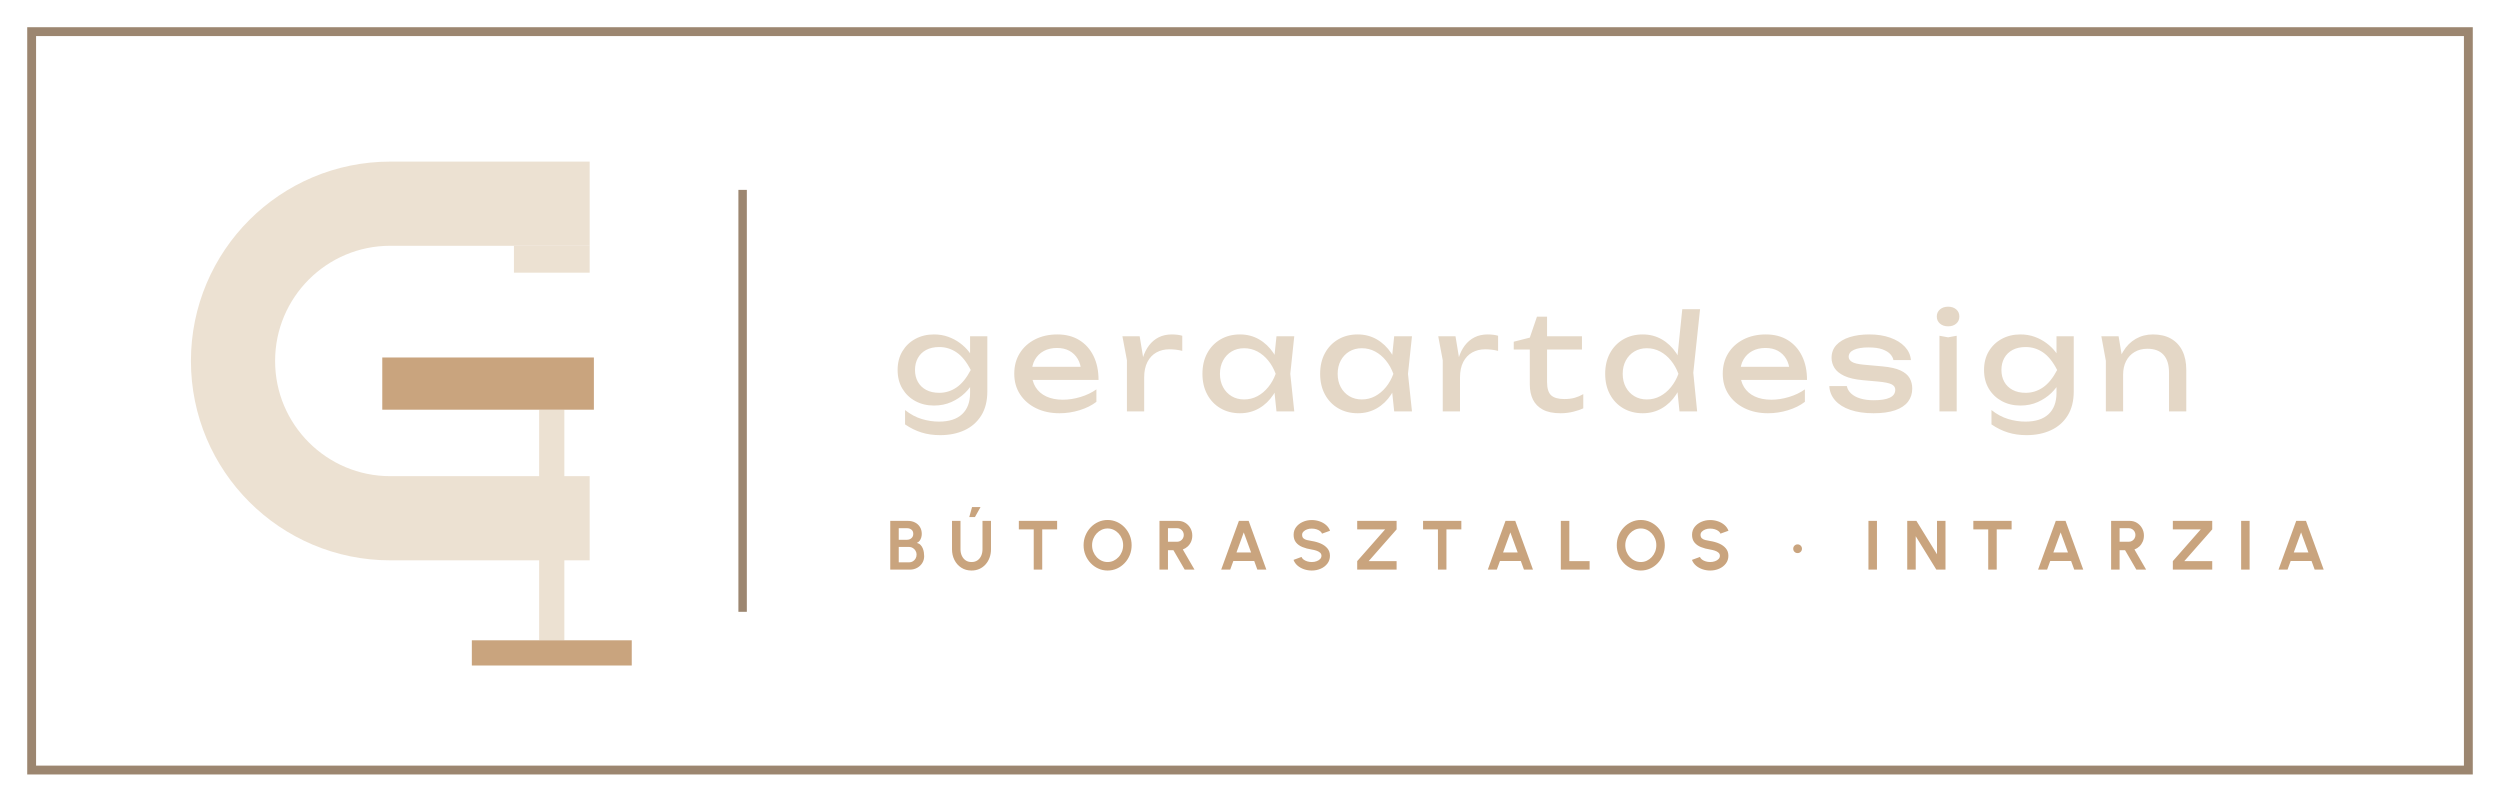
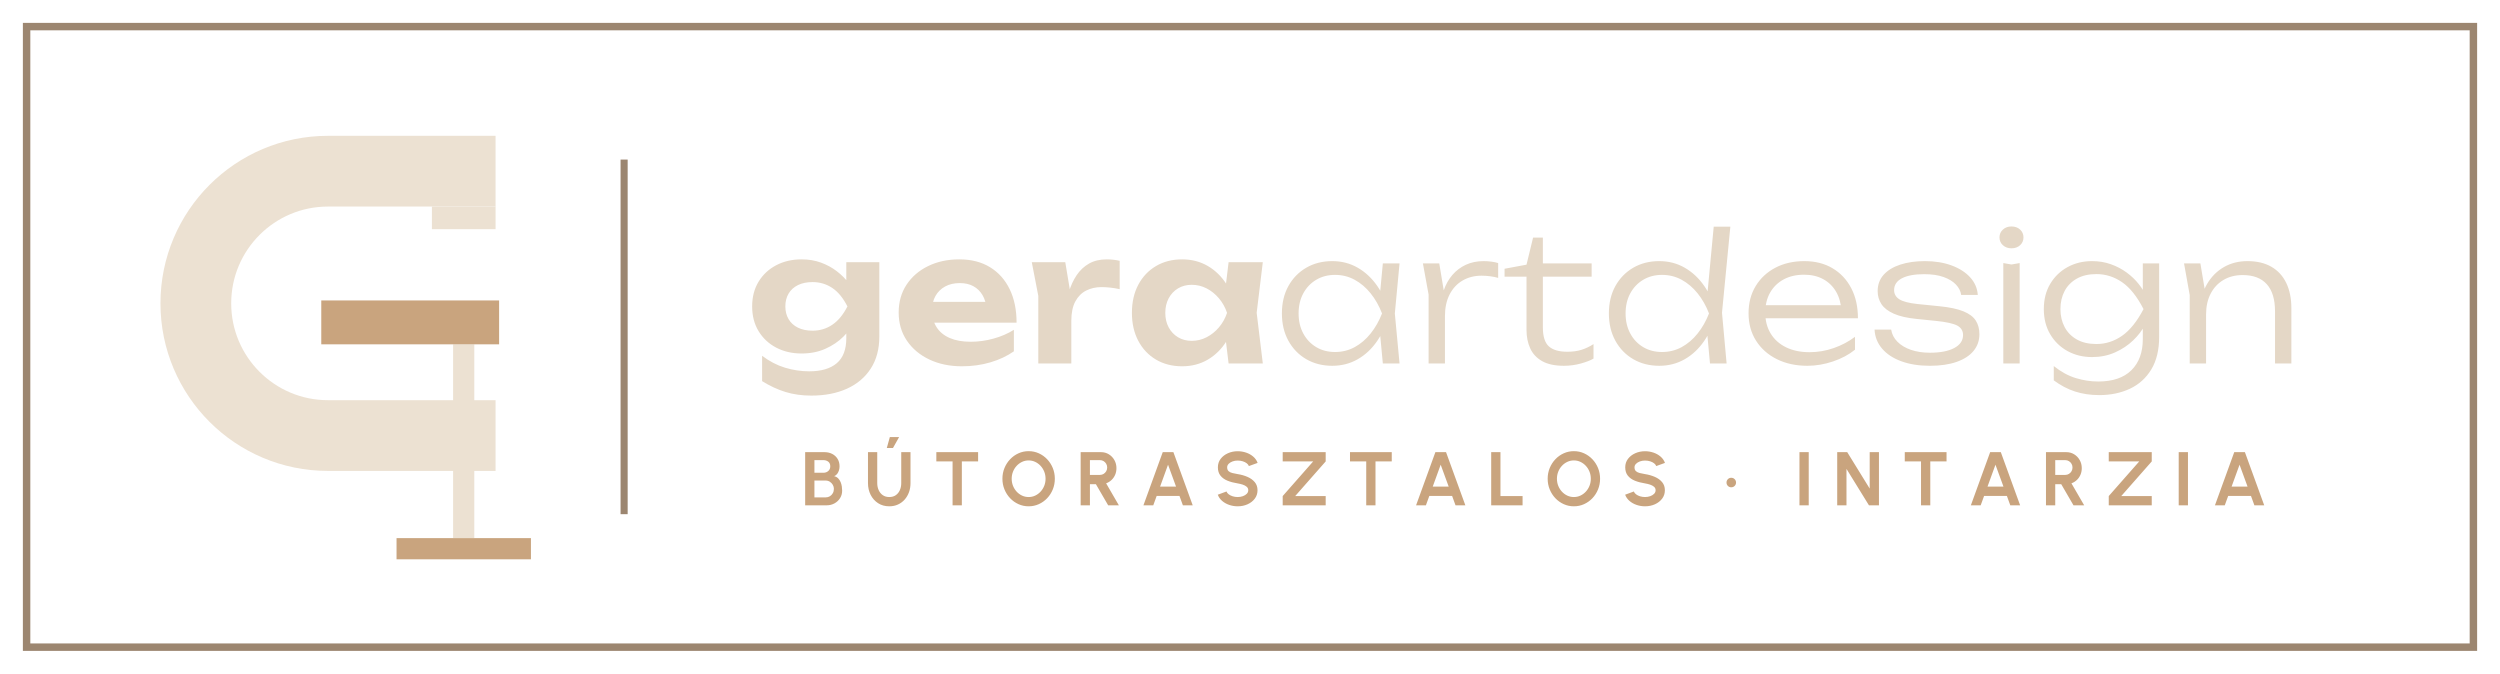
- <svg xmlns="http://www.w3.org/2000/svg" viewBox="0 0 237 76" width="237" height="76">
-   <rect x="3" y="3" width="231" height="70" fill="none" stroke="#9C8670" stroke-width="0.84" />
+ <svg xmlns="http://www.w3.org/2000/svg" viewBox="0 0 282 76" width="282" height="76">
+   <rect x="3" y="3" width="276" height="70" fill="none" stroke="#9C8670" stroke-width="0.84" />
  <path d="M55.9 19.31H37A14.91 14.91 0 0 0 37 49.13H55.9" fill="none" stroke="#ECE1D2" stroke-width="7.98" />
  <rect x="48.72" y="23.3" width="7.18" height="2.55" fill="#ECE1D2" />
  <rect x="51.11" y="38.84" width="2.39" height="21.86" fill="#ECE1D2" />
  <rect x="36.24" y="33.89" width="20.06" height="4.95" fill="#C9A47E" />
  <rect x="44.73" y="60.7" width="15.16" height="2.39" fill="#C9A47E" />
  <rect x="70" y="18" width=".8" height="40" fill="#9C8670" />
-   <path d="M91.963 37.251V35.993L92.026 35.767V34.396L91.963 34.144V31.88H93.599V37.1Q93.599 38.472 93.02 39.396Q92.441 40.321 91.435 40.786Q90.428 41.252 89.12 41.252Q88.164 41.252 87.359 41Q86.554 40.749 85.799 40.233V38.874Q86.566 39.478 87.384 39.723Q88.202 39.969 89.019 39.969Q90.454 39.969 91.208 39.264Q91.963 38.56 91.963 37.251ZM88.541 38.446Q87.56 38.446 86.78 38.025Q86 37.604 85.547 36.849Q85.094 36.094 85.094 35.075Q85.094 34.056 85.547 33.301Q86 32.546 86.78 32.125Q87.56 31.704 88.541 31.704Q89.271 31.704 89.894 31.93Q90.516 32.156 91.013 32.528Q91.51 32.899 91.856 33.345Q92.202 33.792 92.391 34.251Q92.58 34.71 92.58 35.088Q92.58 35.578 92.29 36.163Q92.001 36.748 91.466 37.264Q90.932 37.78 90.189 38.113Q89.447 38.446 88.541 38.446ZM89.045 37.239Q89.938 37.239 90.686 36.723Q91.435 36.207 92.026 35.075Q91.435 33.918 90.686 33.408Q89.938 32.899 89.045 32.899Q88.315 32.899 87.799 33.175Q87.283 33.452 87.013 33.943Q86.742 34.433 86.742 35.075Q86.742 35.704 87.013 36.195Q87.283 36.685 87.799 36.962Q88.315 37.239 89.045 37.239ZM100.442 39.176Q99.197 39.176 98.228 38.704Q97.259 38.233 96.706 37.39Q96.152 36.547 96.152 35.427Q96.152 34.32 96.674 33.484Q97.196 32.647 98.121 32.175Q99.046 31.704 100.241 31.704Q101.436 31.704 102.31 32.238Q103.184 32.773 103.663 33.742Q104.141 34.71 104.141 36.019H97.435V34.773H103.323L102.505 35.239Q102.467 34.534 102.172 34.031Q101.876 33.528 101.379 33.257Q100.882 32.987 100.203 32.987Q99.486 32.987 98.951 33.276Q98.417 33.565 98.115 34.088Q97.813 34.61 97.813 35.327Q97.813 36.119 98.171 36.698Q98.53 37.277 99.19 37.585Q99.851 37.893 100.757 37.893Q101.574 37.893 102.43 37.635Q103.285 37.377 103.939 36.912V38.094Q103.285 38.597 102.348 38.887Q101.411 39.176 100.442 39.176ZM106.405 31.88H108.04L108.468 34.471V39.0H106.833V34.157ZM112.079 31.829V33.264Q111.802 33.188 111.475 33.15Q111.148 33.113 110.858 33.113Q110.166 33.113 109.625 33.414Q109.085 33.716 108.776 34.314Q108.468 34.911 108.468 35.78L108.091 35.314Q108.141 34.559 108.349 33.899Q108.556 33.238 108.927 32.748Q109.298 32.257 109.839 31.98Q110.38 31.704 111.097 31.704Q111.349 31.704 111.613 31.735Q111.877 31.767 112.079 31.829ZM121.01 39.0 120.734 36.358 121.061 35.44 120.734 34.534 121.01 31.88H122.696L122.319 35.44L122.696 39.0ZM121.514 35.44Q121.275 36.559 120.721 37.402Q120.167 38.245 119.356 38.711Q118.545 39.176 117.551 39.176Q116.507 39.176 115.702 38.704Q114.896 38.233 114.444 37.39Q113.991 36.547 113.991 35.44Q113.991 34.32 114.444 33.484Q114.896 32.647 115.702 32.175Q116.507 31.704 117.551 31.704Q118.545 31.704 119.356 32.169Q120.167 32.635 120.727 33.471Q121.287 34.308 121.514 35.44ZM115.651 35.44Q115.651 36.157 115.947 36.704Q116.243 37.251 116.758 37.56Q117.274 37.868 117.941 37.868Q118.62 37.868 119.199 37.56Q119.778 37.251 120.224 36.704Q120.671 36.157 120.935 35.44Q120.671 34.723 120.224 34.176Q119.778 33.628 119.199 33.32Q118.62 33.012 117.941 33.012Q117.274 33.012 116.758 33.32Q116.243 33.628 115.947 34.176Q115.651 34.723 115.651 35.44ZM132.169 39.0 131.892 36.358 132.219 35.44 131.892 34.534 132.169 31.88H133.855L133.477 35.44L133.855 39.0ZM132.672 35.44Q132.433 36.559 131.879 37.402Q131.326 38.245 130.515 38.711Q129.703 39.176 128.709 39.176Q127.665 39.176 126.86 38.704Q126.055 38.233 125.602 37.39Q125.149 36.547 125.149 35.44Q125.149 34.32 125.602 33.484Q126.055 32.647 126.86 32.175Q127.665 31.704 128.709 31.704Q129.703 31.704 130.515 32.169Q131.326 32.635 131.886 33.471Q132.446 34.308 132.672 35.44ZM126.81 35.44Q126.81 36.157 127.105 36.704Q127.401 37.251 127.917 37.56Q128.433 37.868 129.099 37.868Q129.779 37.868 130.357 37.56Q130.936 37.251 131.383 36.704Q131.829 36.157 132.093 35.44Q131.829 34.723 131.383 34.176Q130.936 33.628 130.357 33.32Q129.779 33.012 129.099 33.012Q128.433 33.012 127.917 33.32Q127.401 33.628 127.105 34.176Q126.81 34.723 126.81 35.44ZM136.345 31.88H137.981L138.408 34.471V39.0H136.773V34.157ZM142.019 31.829V33.264Q141.742 33.188 141.415 33.15Q141.088 33.113 140.799 33.113Q140.107 33.113 139.566 33.414Q139.025 33.716 138.717 34.314Q138.408 34.911 138.408 35.78L138.031 35.314Q138.081 34.559 138.289 33.899Q138.497 33.238 138.868 32.748Q139.239 32.257 139.78 31.98Q140.321 31.704 141.038 31.704Q141.289 31.704 141.553 31.735Q141.818 31.767 142.019 31.829ZM143.503 33.138V32.395L145.026 32.006L145.705 30.018H146.661V31.88H149.97V33.138H146.661V36.22Q146.661 37.113 147.045 37.472Q147.428 37.83 148.296 37.83Q148.85 37.83 149.278 37.711Q149.705 37.591 150.095 37.365V38.711Q149.768 38.874 149.171 39.025Q148.573 39.176 147.944 39.176Q146.9 39.176 146.258 38.83Q145.617 38.484 145.321 37.874Q145.026 37.264 145.026 36.471V33.138ZM159.216 39.0 158.939 36.295 159.304 35.452 158.952 34.484 159.48 29.313H161.166L160.524 35.339L160.889 39.0ZM159.694 35.44Q159.455 36.559 158.901 37.402Q158.348 38.245 157.536 38.711Q156.725 39.176 155.731 39.176Q154.687 39.176 153.882 38.704Q153.077 38.233 152.624 37.39Q152.171 36.547 152.171 35.44Q152.171 34.32 152.624 33.484Q153.077 32.647 153.882 32.175Q154.687 31.704 155.731 31.704Q156.725 31.704 157.536 32.169Q158.348 32.635 158.908 33.471Q159.467 34.308 159.694 35.44ZM153.832 35.44Q153.832 36.157 154.127 36.704Q154.423 37.251 154.939 37.56Q155.454 37.868 156.121 37.868Q156.8 37.868 157.379 37.56Q157.958 37.251 158.404 36.704Q158.851 36.157 159.115 35.44Q158.851 34.723 158.404 34.176Q157.958 33.628 157.379 33.32Q156.8 33.012 156.121 33.012Q155.454 33.012 154.939 33.32Q154.423 33.628 154.127 34.176Q153.832 34.723 153.832 35.44ZM167.607 39.176Q166.361 39.176 165.393 38.704Q164.424 38.233 163.87 37.39Q163.317 36.547 163.317 35.427Q163.317 34.32 163.839 33.484Q164.361 32.647 165.286 32.175Q166.21 31.704 167.405 31.704Q168.601 31.704 169.475 32.238Q170.349 32.773 170.827 33.742Q171.305 34.71 171.305 36.019H164.6V34.773H170.488L169.67 35.239Q169.632 34.534 169.336 34.031Q169.041 33.528 168.544 33.257Q168.047 32.987 167.368 32.987Q166.651 32.987 166.116 33.276Q165.581 33.565 165.279 34.088Q164.977 34.61 164.977 35.327Q164.977 36.119 165.336 36.698Q165.695 37.277 166.355 37.585Q167.015 37.893 167.921 37.893Q168.739 37.893 169.594 37.635Q170.45 37.377 171.104 36.912V38.094Q170.45 38.597 169.513 38.887Q168.575 39.176 167.607 39.176ZM181.281 36.836Q181.281 37.553 180.879 38.082Q180.476 38.61 179.658 38.893Q178.841 39.176 177.608 39.176Q176.337 39.176 175.406 38.855Q174.475 38.535 173.966 37.95Q173.456 37.365 173.419 36.597H175.079Q175.155 37 175.488 37.308Q175.821 37.616 176.369 37.78Q176.916 37.943 177.62 37.943Q178.639 37.943 179.155 37.698Q179.671 37.453 179.671 36.949Q179.671 36.61 179.325 36.434Q178.979 36.258 178.023 36.169L176.627 36.044Q175.494 35.943 174.84 35.635Q174.186 35.327 173.909 34.88Q173.632 34.433 173.632 33.93Q173.632 33.201 174.085 32.71Q174.538 32.219 175.343 31.961Q176.148 31.704 177.218 31.704Q178.325 31.704 179.193 32.012Q180.061 32.32 180.577 32.867Q181.092 33.414 181.155 34.132H179.495Q179.444 33.842 179.199 33.572Q178.954 33.301 178.457 33.119Q177.96 32.936 177.13 32.936Q176.249 32.936 175.752 33.163Q175.255 33.389 175.255 33.83Q175.255 34.106 175.557 34.301Q175.859 34.496 176.677 34.572L178.476 34.735Q179.558 34.836 180.168 35.119Q180.778 35.402 181.03 35.842Q181.281 36.283 181.281 36.836ZM183.86 31.829 184.678 31.98 185.495 31.829V39.0H183.86ZM184.678 30.936Q184.212 30.936 183.91 30.678Q183.608 30.42 183.608 30.005Q183.608 29.59 183.91 29.332Q184.212 29.074 184.678 29.074Q185.156 29.074 185.451 29.332Q185.747 29.59 185.747 30.005Q185.747 30.42 185.451 30.678Q185.156 30.936 184.678 30.936ZM194.956 37.251V35.993L195.018 35.767V34.396L194.956 34.144V31.88H196.591V37.1Q196.591 38.472 196.012 39.396Q195.434 40.321 194.427 40.786Q193.421 41.252 192.113 41.252Q191.156 41.252 190.351 41Q189.546 40.749 188.791 40.233V38.874Q189.559 39.478 190.376 39.723Q191.194 39.969 192.012 39.969Q193.446 39.969 194.201 39.264Q194.956 38.56 194.956 37.251ZM191.534 38.446Q190.553 38.446 189.773 38.025Q188.993 37.604 188.54 36.849Q188.087 36.094 188.087 35.075Q188.087 34.056 188.54 33.301Q188.993 32.546 189.773 32.125Q190.553 31.704 191.534 31.704Q192.263 31.704 192.886 31.93Q193.509 32.156 194.006 32.528Q194.503 32.899 194.849 33.345Q195.195 33.792 195.383 34.251Q195.572 34.71 195.572 35.088Q195.572 35.578 195.283 36.163Q194.993 36.748 194.459 37.264Q193.924 37.78 193.182 38.113Q192.44 38.446 191.534 38.446ZM192.037 37.239Q192.93 37.239 193.679 36.723Q194.427 36.207 195.018 35.075Q194.427 33.918 193.679 33.408Q192.93 32.899 192.037 32.899Q191.307 32.899 190.792 33.175Q190.276 33.452 190.005 33.943Q189.735 34.433 189.735 35.075Q189.735 35.704 190.005 36.195Q190.276 36.685 190.792 36.962Q191.307 37.239 192.037 37.239ZM199.208 31.88H200.843L201.271 34.446V39.0H199.635V34.207ZM204.101 31.704Q205.108 31.704 205.812 32.106Q206.517 32.509 206.888 33.257Q207.259 34.006 207.259 35.062V39.0H205.623V35.327Q205.623 34.207 205.101 33.635Q204.579 33.062 203.573 33.062Q202.881 33.062 202.359 33.37Q201.837 33.679 201.554 34.232Q201.271 34.786 201.271 35.528L200.692 35.213Q200.805 34.106 201.271 33.326Q201.736 32.546 202.466 32.125Q203.195 31.704 204.101 31.704Z" fill="#E4D7C6" />
-   <path d="M84.396 54.0V49.38H86.079Q86.444 49.38 86.74 49.53Q87.036 49.68 87.21 49.958Q87.384 50.237 87.384 50.618Q87.384 50.786 87.334 50.957Q87.283 51.128 87.181 51.265Q87.078 51.402 86.917 51.467Q87.132 51.52 87.268 51.66Q87.403 51.8 87.478 51.985Q87.554 52.17 87.582 52.364Q87.611 52.558 87.611 52.724Q87.611 53.088 87.429 53.376Q87.247 53.665 86.942 53.832Q86.637 54.0 86.267 54.0ZM85.201 53.311H86.185Q86.381 53.311 86.541 53.214Q86.701 53.118 86.797 52.949Q86.892 52.781 86.892 52.567Q86.892 52.383 86.797 52.218Q86.701 52.054 86.541 51.951Q86.381 51.849 86.185 51.849H85.201ZM85.201 51.17H85.988Q86.231 51.17 86.405 51.018Q86.578 50.866 86.578 50.613Q86.578 50.346 86.405 50.21Q86.231 50.074 85.988 50.074H85.201ZM92.1 54.086Q91.546 54.086 91.129 53.815Q90.713 53.545 90.481 53.088Q90.25 52.63 90.25 52.073V49.38H91.055V52.073Q91.055 52.403 91.178 52.678Q91.301 52.953 91.535 53.117Q91.769 53.281 92.1 53.281Q92.437 53.281 92.669 53.117Q92.901 52.954 93.021 52.679Q93.14 52.404 93.14 52.073V49.38H93.946V52.073Q93.946 52.492 93.814 52.857Q93.683 53.221 93.439 53.498Q93.194 53.776 92.855 53.931Q92.516 54.086 92.1 54.086ZM91.887 49.017 92.151 48.067H92.956L92.425 49.017ZM100.215 49.38V50.185H98.803V54.0H97.997V50.185H96.586V49.38ZM105.001 54.086Q104.533 54.086 104.12 53.899Q103.708 53.713 103.394 53.383Q103.081 53.053 102.902 52.619Q102.724 52.185 102.724 51.69Q102.724 51.195 102.902 50.761Q103.081 50.327 103.394 49.997Q103.708 49.667 104.12 49.481Q104.533 49.294 105.001 49.294Q105.473 49.294 105.886 49.481Q106.298 49.667 106.612 49.997Q106.925 50.327 107.102 50.761Q107.278 51.195 107.278 51.69Q107.278 52.185 107.102 52.619Q106.925 53.053 106.612 53.383Q106.298 53.713 105.886 53.899Q105.473 54.086 105.001 54.086ZM105.001 53.281Q105.306 53.281 105.572 53.155Q105.838 53.029 106.041 52.81Q106.244 52.591 106.358 52.304Q106.473 52.016 106.473 51.69Q106.473 51.363 106.358 51.074Q106.243 50.786 106.04 50.568Q105.837 50.349 105.571 50.224Q105.304 50.099 105.001 50.099Q104.697 50.099 104.431 50.225Q104.164 50.351 103.961 50.57Q103.758 50.789 103.644 51.076Q103.529 51.364 103.529 51.69Q103.529 52.019 103.644 52.306Q103.76 52.594 103.963 52.813Q104.166 53.032 104.432 53.156Q104.698 53.281 105.001 53.281ZM109.918 54.0V49.38H111.689Q112.066 49.38 112.369 49.567Q112.672 49.755 112.851 50.071Q113.029 50.387 113.029 50.77Q113.029 51.082 112.916 51.346Q112.803 51.609 112.6 51.8Q112.397 51.991 112.131 52.089L113.239 54.0H112.309L111.242 52.162H110.723V54.0ZM110.723 51.357H111.598Q111.77 51.357 111.911 51.271Q112.053 51.185 112.138 51.039Q112.223 50.894 112.223 50.715Q112.223 50.536 112.138 50.391Q112.053 50.246 111.911 50.16Q111.77 50.074 111.598 50.074H110.723ZM117.447 49.38H118.373L120.051 54.0H119.197L118.9 53.182H116.921L116.623 54.0H115.769ZM117.216 52.376H118.604L117.908 50.471ZM124.356 54.086Q123.973 54.086 123.621 53.965Q123.268 53.844 123.005 53.618Q122.741 53.391 122.627 53.077L123.383 52.798Q123.43 52.931 123.571 53.041Q123.713 53.15 123.917 53.215Q124.121 53.281 124.356 53.281Q124.595 53.281 124.805 53.206Q125.014 53.132 125.144 52.999Q125.274 52.866 125.274 52.688Q125.274 52.506 125.138 52.389Q125.003 52.271 124.792 52.201Q124.581 52.132 124.356 52.096Q123.864 52.02 123.475 51.862Q123.085 51.704 122.86 51.422Q122.635 51.141 122.635 50.698Q122.635 50.277 122.874 49.963Q123.114 49.649 123.507 49.475Q123.899 49.3 124.356 49.3Q124.735 49.3 125.087 49.42Q125.44 49.539 125.706 49.767Q125.971 49.994 126.087 50.315L125.328 50.589Q125.282 50.454 125.14 50.346Q124.998 50.238 124.795 50.174Q124.591 50.111 124.356 50.111Q124.121 50.107 123.912 50.183Q123.703 50.26 123.572 50.393Q123.44 50.525 123.44 50.698Q123.44 50.918 123.563 51.031Q123.687 51.144 123.894 51.195Q124.101 51.246 124.356 51.287Q124.819 51.359 125.212 51.531Q125.604 51.703 125.841 51.989Q126.079 52.275 126.079 52.688Q126.079 53.107 125.84 53.422Q125.602 53.737 125.21 53.911Q124.818 54.086 124.356 54.086ZM128.662 54.0V53.195L131.311 50.185H128.662V49.38H132.398V50.185L129.749 53.195H132.398V54.0ZM138.535 49.38V50.185H137.122V54.0H136.317V50.185H134.906V49.38ZM142.721 49.38H143.647L145.326 54.0H144.472L144.174 53.182H142.196L141.898 54.0H141.044ZM142.49 52.376H143.878L143.182 50.471ZM147.967 54.0V49.38H148.772V53.195H150.695V54.0ZM155.547 54.086Q155.079 54.086 154.666 53.899Q154.254 53.713 153.94 53.383Q153.627 53.053 153.449 52.619Q153.27 52.185 153.27 51.69Q153.27 51.195 153.449 50.761Q153.627 50.327 153.94 49.997Q154.254 49.667 154.666 49.481Q155.079 49.294 155.547 49.294Q156.019 49.294 156.432 49.481Q156.844 49.667 157.158 49.997Q157.471 50.327 157.648 50.761Q157.824 51.195 157.824 51.69Q157.824 52.185 157.648 52.619Q157.471 53.053 157.158 53.383Q156.844 53.713 156.432 53.899Q156.019 54.086 155.547 54.086ZM155.547 53.281Q155.852 53.281 156.118 53.155Q156.384 53.029 156.587 52.81Q156.79 52.591 156.905 52.304Q157.019 52.016 157.019 51.69Q157.019 51.363 156.904 51.074Q156.789 50.786 156.586 50.568Q156.383 50.349 156.117 50.224Q155.851 50.099 155.547 50.099Q155.243 50.099 154.977 50.225Q154.711 50.351 154.508 50.57Q154.305 50.789 154.19 51.076Q154.076 51.364 154.076 51.69Q154.076 52.019 154.191 52.306Q154.306 52.594 154.509 52.813Q154.712 53.032 154.978 53.156Q155.244 53.281 155.547 53.281ZM162.127 54.086Q161.745 54.086 161.393 53.965Q161.04 53.844 160.776 53.618Q160.512 53.391 160.398 53.077L161.155 52.798Q161.201 52.931 161.343 53.041Q161.485 53.15 161.689 53.215Q161.893 53.281 162.127 53.281Q162.367 53.281 162.576 53.206Q162.786 53.132 162.916 52.999Q163.045 52.866 163.045 52.688Q163.045 52.506 162.91 52.389Q162.775 52.271 162.564 52.201Q162.353 52.132 162.127 52.096Q161.636 52.02 161.247 51.862Q160.857 51.704 160.632 51.422Q160.406 51.141 160.406 50.698Q160.406 50.277 160.646 49.963Q160.886 49.649 161.278 49.475Q161.671 49.3 162.127 49.3Q162.506 49.3 162.859 49.42Q163.212 49.539 163.478 49.767Q163.743 49.994 163.859 50.315L163.1 50.589Q163.053 50.454 162.912 50.346Q162.77 50.238 162.566 50.174Q162.363 50.111 162.127 50.111Q161.893 50.107 161.684 50.183Q161.475 50.26 161.343 50.393Q161.212 50.525 161.212 50.698Q161.212 50.918 161.335 51.031Q161.459 51.144 161.666 51.195Q161.873 51.246 162.127 51.287Q162.591 51.359 162.983 51.531Q163.376 51.703 163.613 51.989Q163.851 52.275 163.851 52.688Q163.851 53.107 163.612 53.422Q163.374 53.737 162.982 53.911Q162.59 54.086 162.127 54.086ZM170.411 52.434Q170.238 52.434 170.118 52.314Q169.998 52.193 169.998 52.019Q169.998 51.849 170.118 51.727Q170.238 51.606 170.411 51.606Q170.583 51.606 170.705 51.727Q170.826 51.849 170.826 52.019Q170.826 52.193 170.705 52.314Q170.583 52.434 170.411 52.434ZM177.129 54.0V49.38H177.935V54.0ZM180.805 54.0V49.38H181.676L183.628 52.545V49.38H184.433V54.0H183.564L181.611 50.835V54.0ZM190.701 49.38V50.185H189.289V54.0H188.483V50.185H187.072V49.38ZM194.888 49.38H195.814L197.492 54.0H196.638L196.341 53.182H194.362L194.064 54.0H193.21ZM194.657 52.376H196.045L195.349 50.471ZM200.134 54.0V49.38H201.905Q202.281 49.38 202.584 49.567Q202.888 49.755 203.066 50.071Q203.244 50.387 203.244 50.77Q203.244 51.082 203.131 51.346Q203.018 51.609 202.816 51.8Q202.613 51.991 202.347 52.089L203.454 54.0H202.525L201.458 52.162H200.939V54.0ZM200.939 51.357H201.814Q201.985 51.357 202.127 51.271Q202.269 51.185 202.354 51.039Q202.439 50.894 202.439 50.715Q202.439 50.536 202.354 50.391Q202.269 50.246 202.127 50.16Q201.985 50.074 201.814 50.074H200.939ZM205.985 54.0V53.195L208.633 50.185H205.985V49.38H209.72V50.185L207.071 53.195H209.72V54.0ZM212.459 54.0V49.38H213.264V54.0ZM217.681 49.38H218.607L220.286 54.0H219.431L219.134 53.182H217.155L216.858 54.0H216.003ZM217.45 52.376H218.838L218.142 50.471Z" fill="#C9A47E" />
+   <path d="M95.463 38.142V36.182L95.59 35.731V33.077L95.463 32.667V29.573H99.188V37.955Q99.188 40.086 98.22 41.577Q97.253 43.069 95.532 43.846Q93.811 44.624 91.51 44.624Q89.932 44.624 88.6 44.214Q87.267 43.804 85.965 42.992V40.132Q87.197 41.067 88.55 41.476Q89.902 41.885 91.278 41.885Q93.31 41.885 94.387 40.97Q95.463 40.055 95.463 38.142ZM90.417 39.874Q88.817 39.874 87.556 39.212Q86.295 38.549 85.569 37.356Q84.843 36.162 84.843 34.565Q84.843 32.96 85.569 31.771Q86.295 30.581 87.556 29.919Q88.817 29.256 90.417 29.256Q91.615 29.256 92.617 29.626Q93.618 29.996 94.401 30.601Q95.183 31.206 95.721 31.917Q96.259 32.629 96.542 33.338Q96.824 34.047 96.824 34.603Q96.824 35.349 96.386 36.259Q95.947 37.168 95.118 37.99Q94.288 38.812 93.101 39.343Q91.914 39.874 90.417 39.874ZM91.66 37.301Q92.894 37.301 93.884 36.632Q94.874 35.964 95.59 34.565Q94.865 33.136 93.875 32.478Q92.885 31.819 91.66 31.819Q90.705 31.819 90.014 32.156Q89.323 32.494 88.955 33.113Q88.587 33.732 88.587 34.565Q88.587 35.378 88.951 35.998Q89.314 36.617 90.005 36.959Q90.696 37.301 91.66 37.301ZM108.505 41.317Q106.448 41.317 104.837 40.556Q103.226 39.795 102.299 38.43Q101.371 37.064 101.371 35.253Q101.371 33.462 102.257 32.115Q103.144 30.769 104.694 30.013Q106.244 29.256 108.211 29.256Q110.224 29.256 111.666 30.135Q113.109 31.014 113.889 32.616Q114.669 34.219 114.669 36.394H104.372V34.048H112.617L111.287 34.88Q111.218 33.947 110.828 33.289Q110.438 32.632 109.795 32.282Q109.152 31.932 108.268 31.932Q107.306 31.932 106.607 32.317Q105.909 32.701 105.522 33.384Q105.136 34.067 105.136 34.975Q105.136 36.103 105.644 36.903Q106.152 37.703 107.128 38.127Q108.104 38.55 109.502 38.55Q110.778 38.55 112.06 38.198Q113.342 37.846 114.366 37.203V39.629Q113.215 40.431 111.713 40.874Q110.211 41.317 108.505 41.317ZM116.385 29.573H120.163L120.845 33.675V41.0H117.12V33.373ZM126.3 29.421V32.617Q125.751 32.497 125.221 32.441Q124.69 32.385 124.247 32.385Q123.298 32.385 122.527 32.772Q121.755 33.158 121.3 33.998Q120.845 34.837 120.845 36.184L120.108 35.271Q120.242 34.05 120.564 32.962Q120.886 31.873 121.446 31.042Q122.005 30.21 122.84 29.733Q123.675 29.256 124.845 29.256Q125.201 29.256 125.577 29.297Q125.952 29.338 126.3 29.421ZM138.586 41.0 138.082 36.854 138.63 35.291 138.082 33.749 138.586 29.573H142.445L141.753 35.282L142.445 41.0ZM139.505 35.291Q139.205 37.102 138.364 38.459Q137.523 39.815 136.239 40.566Q134.955 41.317 133.344 41.317Q131.671 41.317 130.393 40.561Q129.115 39.804 128.397 38.443Q127.68 37.082 127.68 35.291Q127.68 33.48 128.397 32.124Q129.115 30.769 130.393 30.013Q131.671 29.256 133.344 29.256Q134.955 29.256 136.239 30.003Q137.523 30.749 138.374 32.1Q139.226 33.451 139.505 35.291ZM131.445 35.291Q131.445 36.217 131.826 36.927Q132.207 37.636 132.88 38.042Q133.553 38.447 134.426 38.447Q135.319 38.447 136.105 38.042Q136.892 37.636 137.496 36.927Q138.099 36.217 138.412 35.291Q138.099 34.365 137.496 33.651Q136.892 32.937 136.105 32.531Q135.319 32.126 134.426 32.126Q133.553 32.126 132.88 32.531Q132.207 32.937 131.826 33.651Q131.445 34.365 131.445 35.291Z" fill="#E4D7C6" />
+   <path d="M155.984 41.0 155.583 36.74 156.084 35.357 155.583 33.984 155.984 29.714H157.868L157.337 35.357L157.868 41.0ZM156.695 35.357Q156.264 37.121 155.352 38.454Q154.44 39.787 153.147 40.524Q151.854 41.261 150.281 41.261Q148.627 41.261 147.344 40.514Q146.061 39.767 145.329 38.434Q144.598 37.101 144.598 35.357Q144.598 33.593 145.329 32.27Q146.061 30.947 147.344 30.2Q148.627 29.454 150.281 29.454Q151.854 29.454 153.147 30.195Q154.44 30.937 155.357 32.26Q156.274 33.583 156.695 35.357ZM146.482 35.357Q146.482 36.64 147.013 37.622Q147.544 38.605 148.472 39.156Q149.399 39.707 150.591 39.707Q151.794 39.707 152.806 39.156Q153.819 38.605 154.605 37.622Q155.392 36.64 155.893 35.357Q155.392 34.064 154.605 33.087Q153.819 32.11 152.806 31.559Q151.794 31.007 150.591 31.007Q149.399 31.007 148.472 31.559Q147.544 32.11 147.013 33.087Q146.482 34.064 146.482 35.357ZM160.504 29.714H162.348L162.99 33.573V41.0H161.145V33.222ZM168.993 29.674V31.348Q168.612 31.228 168.101 31.163Q167.59 31.097 167.119 31.097Q165.916 31.097 164.979 31.644Q164.042 32.19 163.516 33.217Q162.99 34.245 162.99 35.658L162.468 34.936Q162.508 33.754 162.854 32.751Q163.2 31.749 163.831 31.012Q164.463 30.276 165.35 29.865Q166.237 29.454 167.359 29.454Q167.79 29.454 168.241 29.514Q168.692 29.574 168.993 29.674ZM169.715 31.208V30.316L172.19 29.855L172.932 26.798H174.035V29.714H179.537V31.208H174.035V36.931Q174.035 38.454 174.706 39.066Q175.378 39.677 176.791 39.677Q177.703 39.677 178.4 39.456Q179.096 39.236 179.748 38.815V40.449Q179.267 40.739 178.334 41.0Q177.402 41.261 176.41 41.261Q174.877 41.261 173.949 40.734Q173.022 40.208 172.606 39.291Q172.19 38.374 172.19 37.221V31.208ZM192.887 41.0 192.487 36.69 193.018 35.367 192.517 33.944 193.308 25.565H195.183L194.241 35.277L194.762 41.0ZM193.579 35.357Q193.148 37.121 192.236 38.454Q191.324 39.787 190.031 40.524Q188.738 41.261 187.164 41.261Q185.511 41.261 184.228 40.514Q182.945 39.767 182.213 38.434Q181.482 37.101 181.482 35.357Q181.482 33.593 182.213 32.27Q182.945 30.947 184.228 30.2Q185.511 29.454 187.164 29.454Q188.738 29.454 190.031 30.195Q191.324 30.937 192.241 32.26Q193.158 33.583 193.579 35.357ZM183.366 35.357Q183.366 36.64 183.897 37.622Q184.428 38.605 185.355 39.156Q186.282 39.707 187.475 39.707Q188.678 39.707 189.69 39.156Q190.703 38.605 191.489 37.622Q192.276 36.64 192.777 35.357Q192.276 34.064 191.489 33.087Q190.703 32.11 189.69 31.559Q188.678 31.007 187.475 31.007Q186.282 31.007 185.355 31.559Q184.428 32.11 183.897 33.087Q183.366 34.064 183.366 35.357ZM203.872 41.261Q201.928 41.261 200.43 40.514Q198.931 39.767 198.084 38.434Q197.237 37.101 197.237 35.347Q197.237 33.593 198.039 32.27Q198.841 30.947 200.259 30.2Q201.677 29.454 203.532 29.454Q205.356 29.454 206.714 30.261Q208.072 31.067 208.824 32.516Q209.575 33.964 209.575 35.898H198.631V34.425H208.794L207.711 35.097Q207.651 33.834 207.115 32.912Q206.579 31.99 205.656 31.488Q204.734 30.987 203.502 30.987Q202.179 30.987 201.196 31.518Q200.214 32.05 199.668 33.007Q199.122 33.964 199.122 35.267Q199.122 36.63 199.738 37.632Q200.354 38.635 201.477 39.181Q202.6 39.727 204.123 39.727Q205.516 39.727 206.849 39.261Q208.182 38.795 209.245 37.993V39.446Q208.202 40.288 206.754 40.774Q205.306 41.261 203.872 41.261ZM223.277 37.703Q223.277 38.775 222.62 39.577Q221.964 40.379 220.711 40.82Q219.458 41.261 217.684 41.261Q215.85 41.261 214.462 40.749Q213.073 40.238 212.292 39.316Q211.51 38.394 211.45 37.181H213.324Q213.444 37.953 214.026 38.544Q214.607 39.136 215.554 39.462Q216.501 39.787 217.694 39.787Q219.448 39.787 220.44 39.256Q221.432 38.725 221.432 37.793Q221.432 37.081 220.786 36.73Q220.139 36.379 218.395 36.199L216.221 35.979Q214.597 35.818 213.625 35.387Q212.652 34.956 212.226 34.305Q211.8 33.653 211.8 32.841Q211.8 31.749 212.472 30.997Q213.144 30.246 214.346 29.85Q215.549 29.454 217.133 29.454Q218.816 29.454 220.134 29.94Q221.452 30.426 222.234 31.283Q223.016 32.14 223.096 33.272H221.222Q221.132 32.631 220.631 32.1Q220.129 31.569 219.237 31.248Q218.345 30.927 217.042 30.927Q215.429 30.927 214.542 31.388Q213.655 31.849 213.655 32.731Q213.655 33.373 214.236 33.754Q214.817 34.134 216.301 34.295L218.786 34.545Q220.49 34.716 221.472 35.117Q222.455 35.518 222.866 36.159Q223.277 36.8 223.277 37.703ZM225.973 29.674 226.895 29.835 227.817 29.674V41.0H225.973ZM226.892 28.01Q226.313 28.01 225.928 27.66Q225.542 27.309 225.542 26.778Q225.542 26.246 225.928 25.896Q226.313 25.545 226.892 25.545Q227.486 25.545 227.867 25.896Q228.248 26.246 228.248 26.778Q228.248 27.309 227.867 27.66Q227.486 28.01 226.892 28.01ZM241.708 38.264V36.229L241.799 35.928V34.064L241.708 33.663V29.714H243.553V37.993Q243.553 40.208 242.666 41.672Q241.779 43.135 240.25 43.851Q238.722 44.568 236.787 44.568Q235.314 44.568 234.061 44.162Q232.808 43.756 231.666 42.904V41.291Q232.878 42.263 234.151 42.649Q235.424 43.035 236.677 43.035Q239.133 43.035 240.421 41.762Q241.708 40.489 241.708 38.264ZM235.985 40.278Q234.452 40.278 233.219 39.602Q231.986 38.925 231.265 37.708Q230.543 36.49 230.543 34.866Q230.543 33.232 231.265 32.02Q231.986 30.807 233.219 30.13Q234.452 29.454 235.985 29.454Q237.118 29.454 238.105 29.805Q239.092 30.155 239.889 30.742Q240.686 31.328 241.252 32.045Q241.819 32.761 242.129 33.498Q242.44 34.235 242.44 34.876Q242.44 35.688 241.964 36.625Q241.488 37.562 240.621 38.394Q239.754 39.226 238.576 39.752Q237.399 40.278 235.985 40.278ZM236.477 38.805Q238.04 38.805 239.368 37.878Q240.696 36.951 241.789 34.866Q240.706 32.751 239.373 31.834Q238.04 30.917 236.477 30.917Q235.174 30.917 234.267 31.428Q233.359 31.939 232.888 32.826Q232.417 33.713 232.417 34.866Q232.417 35.999 232.888 36.891Q233.359 37.783 234.267 38.294Q235.174 38.805 236.477 38.805ZM246.359 29.714H248.203L248.845 33.553V41.0H247V33.282ZM253.515 29.454Q255.099 29.454 256.201 30.085Q257.304 30.717 257.885 31.909Q258.467 33.102 258.467 34.796V41.0H256.622V35.117Q256.622 33.092 255.695 32.06Q254.768 31.027 252.974 31.027Q251.731 31.027 250.799 31.584Q249.867 32.14 249.356 33.137Q248.845 34.134 248.845 35.457L248.103 34.936Q248.243 33.242 248.965 32.02Q249.687 30.797 250.859 30.125Q252.032 29.454 253.515 29.454Z" fill="#E4D7C6" />
+   <path d="M90.822 57.0V51.003H93.007Q93.48 51.003 93.865 51.197Q94.249 51.392 94.475 51.753Q94.701 52.114 94.701 52.61Q94.701 52.828 94.636 53.05Q94.57 53.272 94.437 53.45Q94.304 53.627 94.094 53.712Q94.374 53.781 94.55 53.963Q94.726 54.144 94.824 54.385Q94.921 54.625 94.958 54.876Q94.995 55.128 94.995 55.344Q94.995 55.816 94.759 56.19Q94.524 56.565 94.127 56.782Q93.731 57.0 93.251 57.0ZM91.867 56.105H93.145Q93.399 56.105 93.607 55.98Q93.814 55.855 93.939 55.636Q94.063 55.418 94.063 55.14Q94.063 54.901 93.939 54.687Q93.814 54.473 93.607 54.34Q93.399 54.207 93.145 54.207H91.867ZM91.867 53.327H92.889Q93.204 53.327 93.43 53.129Q93.655 52.931 93.655 52.603Q93.655 52.256 93.43 52.079Q93.204 51.903 92.889 51.903H91.867ZM100.309 57.111Q99.589 57.111 99.049 56.76Q98.508 56.409 98.208 55.816Q97.908 55.222 97.908 54.498V51.003H98.953V54.498Q98.953 54.927 99.113 55.284Q99.272 55.64 99.576 55.853Q99.879 56.066 100.309 56.066Q100.747 56.066 101.048 55.854Q101.349 55.642 101.504 55.285Q101.66 54.928 101.66 54.498V51.003H102.705V54.498Q102.705 55.042 102.535 55.516Q102.364 55.989 102.047 56.349Q101.729 56.709 101.289 56.91Q100.849 57.111 100.309 57.111ZM100.033 50.531 100.375 49.298H101.421L100.73 50.531ZM110.33 51.003V52.048H108.496V57.0H107.451V52.048H105.619V51.003ZM116.029 57.111Q115.42 57.111 114.885 56.869Q114.349 56.627 113.942 56.199Q113.535 55.771 113.304 55.207Q113.073 54.644 113.073 54.001Q113.073 53.359 113.304 52.795Q113.535 52.232 113.942 51.804Q114.349 51.375 114.885 51.133Q115.42 50.891 116.029 50.891Q116.641 50.891 117.177 51.133Q117.712 51.375 118.119 51.804Q118.526 52.232 118.755 52.795Q118.985 53.359 118.985 54.001Q118.985 54.644 118.755 55.207Q118.526 55.771 118.119 56.199Q117.712 56.627 117.177 56.869Q116.641 57.111 116.029 57.111ZM116.029 56.066Q116.424 56.066 116.769 55.903Q117.115 55.74 117.378 55.456Q117.642 55.171 117.791 54.798Q117.939 54.425 117.939 54.001Q117.939 53.576 117.79 53.202Q117.64 52.828 117.377 52.545Q117.113 52.261 116.768 52.099Q116.422 51.936 116.029 51.936Q115.633 51.936 115.288 52.099Q114.943 52.262 114.679 52.547Q114.415 52.831 114.267 53.204Q114.118 53.578 114.118 54.001Q114.118 54.428 114.267 54.801Q114.417 55.174 114.68 55.459Q114.944 55.743 115.29 55.905Q115.635 56.066 116.029 56.066ZM121.898 57.0V51.003H124.197Q124.685 51.003 125.079 51.246Q125.473 51.489 125.704 51.899Q125.935 52.309 125.935 52.808Q125.935 53.213 125.789 53.554Q125.642 53.896 125.379 54.144Q125.116 54.392 124.771 54.52L126.208 57.0H125.002L123.616 54.614H122.943V57.0ZM122.943 53.569H124.079Q124.301 53.569 124.485 53.457Q124.669 53.345 124.78 53.157Q124.89 52.968 124.89 52.736Q124.89 52.503 124.78 52.315Q124.669 52.126 124.485 52.015Q124.301 51.903 124.079 51.903H122.943ZM131.157 51.003H132.359L134.538 57.0H133.429L133.043 55.938H130.474L130.088 57.0H128.979ZM130.857 54.892H132.659L131.755 52.419ZM139.611 57.111Q139.115 57.111 138.657 56.954Q138.2 56.798 137.858 56.504Q137.515 56.21 137.367 55.802L138.348 55.439Q138.409 55.613 138.593 55.755Q138.777 55.897 139.042 55.981Q139.307 56.066 139.611 56.066Q139.922 56.066 140.194 55.969Q140.466 55.873 140.635 55.7Q140.803 55.528 140.803 55.297Q140.803 55.061 140.628 54.908Q140.452 54.755 140.178 54.665Q139.904 54.575 139.611 54.528Q138.974 54.43 138.468 54.225Q137.962 54.019 137.67 53.654Q137.377 53.288 137.377 52.714Q137.377 52.167 137.688 51.76Q137.999 51.352 138.509 51.125Q139.019 50.899 139.611 50.899Q140.103 50.899 140.561 51.054Q141.019 51.209 141.364 51.505Q141.709 51.8 141.859 52.216L140.874 52.572Q140.813 52.397 140.63 52.257Q140.446 52.116 140.181 52.034Q139.917 51.951 139.611 51.951Q139.307 51.947 139.036 52.046Q138.765 52.144 138.594 52.317Q138.423 52.489 138.423 52.714Q138.423 52.999 138.583 53.145Q138.743 53.292 139.012 53.358Q139.281 53.425 139.611 53.479Q140.213 53.572 140.723 53.795Q141.232 54.018 141.54 54.389Q141.848 54.76 141.848 55.297Q141.848 55.841 141.539 56.25Q141.229 56.658 140.721 56.885Q140.212 57.111 139.611 57.111ZM144.688 57.0V55.955L148.126 52.048H144.688V51.003H149.537V52.048L146.099 55.955H149.537V57.0ZM156.99 51.003V52.048H155.156V57.0H154.111V52.048H152.279V51.003ZM161.911 51.003H163.113L165.292 57.0H164.183L163.797 55.938H161.228L160.842 57.0H159.733ZM161.611 54.892H163.413L162.509 52.419ZM168.207 57.0V51.003H169.252V55.955H171.747V57.0ZM177.533 57.111Q176.924 57.111 176.389 56.869Q175.853 56.627 175.446 56.199Q175.039 55.771 174.808 55.207Q174.577 54.644 174.577 54.001Q174.577 53.359 174.808 52.795Q175.039 52.232 175.446 51.804Q175.853 51.375 176.389 51.133Q176.924 50.891 177.533 50.891Q178.145 50.891 178.681 51.133Q179.216 51.375 179.623 51.804Q180.03 52.232 180.259 52.795Q180.489 53.359 180.489 54.001Q180.489 54.644 180.259 55.207Q180.03 55.771 179.623 56.199Q179.216 56.627 178.681 56.869Q178.145 57.111 177.533 57.111ZM177.533 56.066Q177.928 56.066 178.273 55.903Q178.619 55.74 178.882 55.456Q179.146 55.171 179.295 54.798Q179.443 54.425 179.443 54.001Q179.443 53.576 179.294 53.202Q179.144 52.828 178.881 52.545Q178.617 52.261 178.272 52.099Q177.926 51.936 177.533 51.936Q177.137 51.936 176.792 52.099Q176.446 52.262 176.183 52.547Q175.919 52.831 175.771 53.204Q175.622 53.578 175.622 54.001Q175.622 54.428 175.771 54.801Q175.921 55.174 176.184 55.459Q176.448 55.743 176.793 55.905Q177.139 56.066 177.533 56.066ZM185.56 57.111Q185.064 57.111 184.607 56.954Q184.149 56.798 183.807 56.504Q183.464 56.21 183.316 55.802L184.298 55.439Q184.358 55.613 184.542 55.755Q184.726 55.897 184.991 55.981Q185.257 56.066 185.56 56.066Q185.871 56.066 186.144 55.969Q186.416 55.873 186.584 55.7Q186.752 55.528 186.752 55.297Q186.752 55.061 186.577 54.908Q186.401 54.755 186.127 54.665Q185.853 54.575 185.56 54.528Q184.923 54.43 184.417 54.225Q183.911 54.019 183.619 53.654Q183.326 53.288 183.326 52.714Q183.326 52.167 183.637 51.76Q183.948 51.352 184.458 51.125Q184.968 50.899 185.56 50.899Q186.052 50.899 186.511 51.054Q186.969 51.209 187.313 51.505Q187.658 51.8 187.808 52.216L186.823 52.572Q186.763 52.397 186.579 52.257Q186.395 52.116 186.13 52.034Q185.866 51.951 185.56 51.951Q185.257 51.947 184.985 52.046Q184.714 52.144 184.543 52.317Q184.372 52.489 184.372 52.714Q184.372 52.999 184.532 53.145Q184.692 53.292 184.961 53.358Q185.231 53.425 185.56 53.479Q186.162 53.572 186.672 53.795Q187.181 54.018 187.489 54.389Q187.798 54.76 187.798 55.297Q187.798 55.841 187.488 56.25Q187.178 56.658 186.67 56.885Q186.161 57.111 185.56 57.111ZM195.286 54.967Q195.061 54.967 194.905 54.811Q194.75 54.655 194.75 54.428Q194.75 54.208 194.905 54.05Q195.061 53.892 195.286 53.892Q195.509 53.892 195.667 54.05Q195.825 54.208 195.825 54.428Q195.825 54.655 195.667 54.811Q195.509 54.967 195.286 54.967ZM202.979 57.0V51.003H204.024V57.0ZM207.237 57.0V51.003H208.367L210.901 55.111V51.003H211.946V57.0H210.818L208.283 52.891V57.0ZM219.569 51.003V52.048H217.736V57.0H216.69V52.048H214.858V51.003ZM224.49 51.003H225.692L227.871 57.0H226.762L226.376 55.938H223.807L223.421 57.0H222.312ZM224.19 54.892H225.992L225.088 52.419ZM230.786 57.0V51.003H233.085Q233.573 51.003 233.967 51.246Q234.361 51.489 234.592 51.899Q234.824 52.309 234.824 52.808Q234.824 53.213 234.677 53.554Q234.531 53.896 234.267 54.144Q234.004 54.392 233.659 54.52L235.096 57.0H233.89L232.505 54.614H231.831V57.0ZM231.831 53.569H232.967Q233.189 53.569 233.373 53.457Q233.558 53.345 233.668 53.157Q233.778 52.968 233.778 52.736Q233.778 52.503 233.668 52.315Q233.558 52.126 233.373 52.015Q233.189 51.903 232.967 51.903H231.831ZM237.867 57.0V55.955L241.306 52.048H237.867V51.003H242.717V52.048L239.278 55.955H242.717V57.0ZM245.758 57.0V51.003H246.803V57.0ZM252.023 51.003H253.225L255.404 57.0H254.295L253.909 55.938H251.34L250.954 57.0H249.845ZM251.723 54.892H253.525L252.621 52.419Z" fill="#C9A47E" />
</svg>
